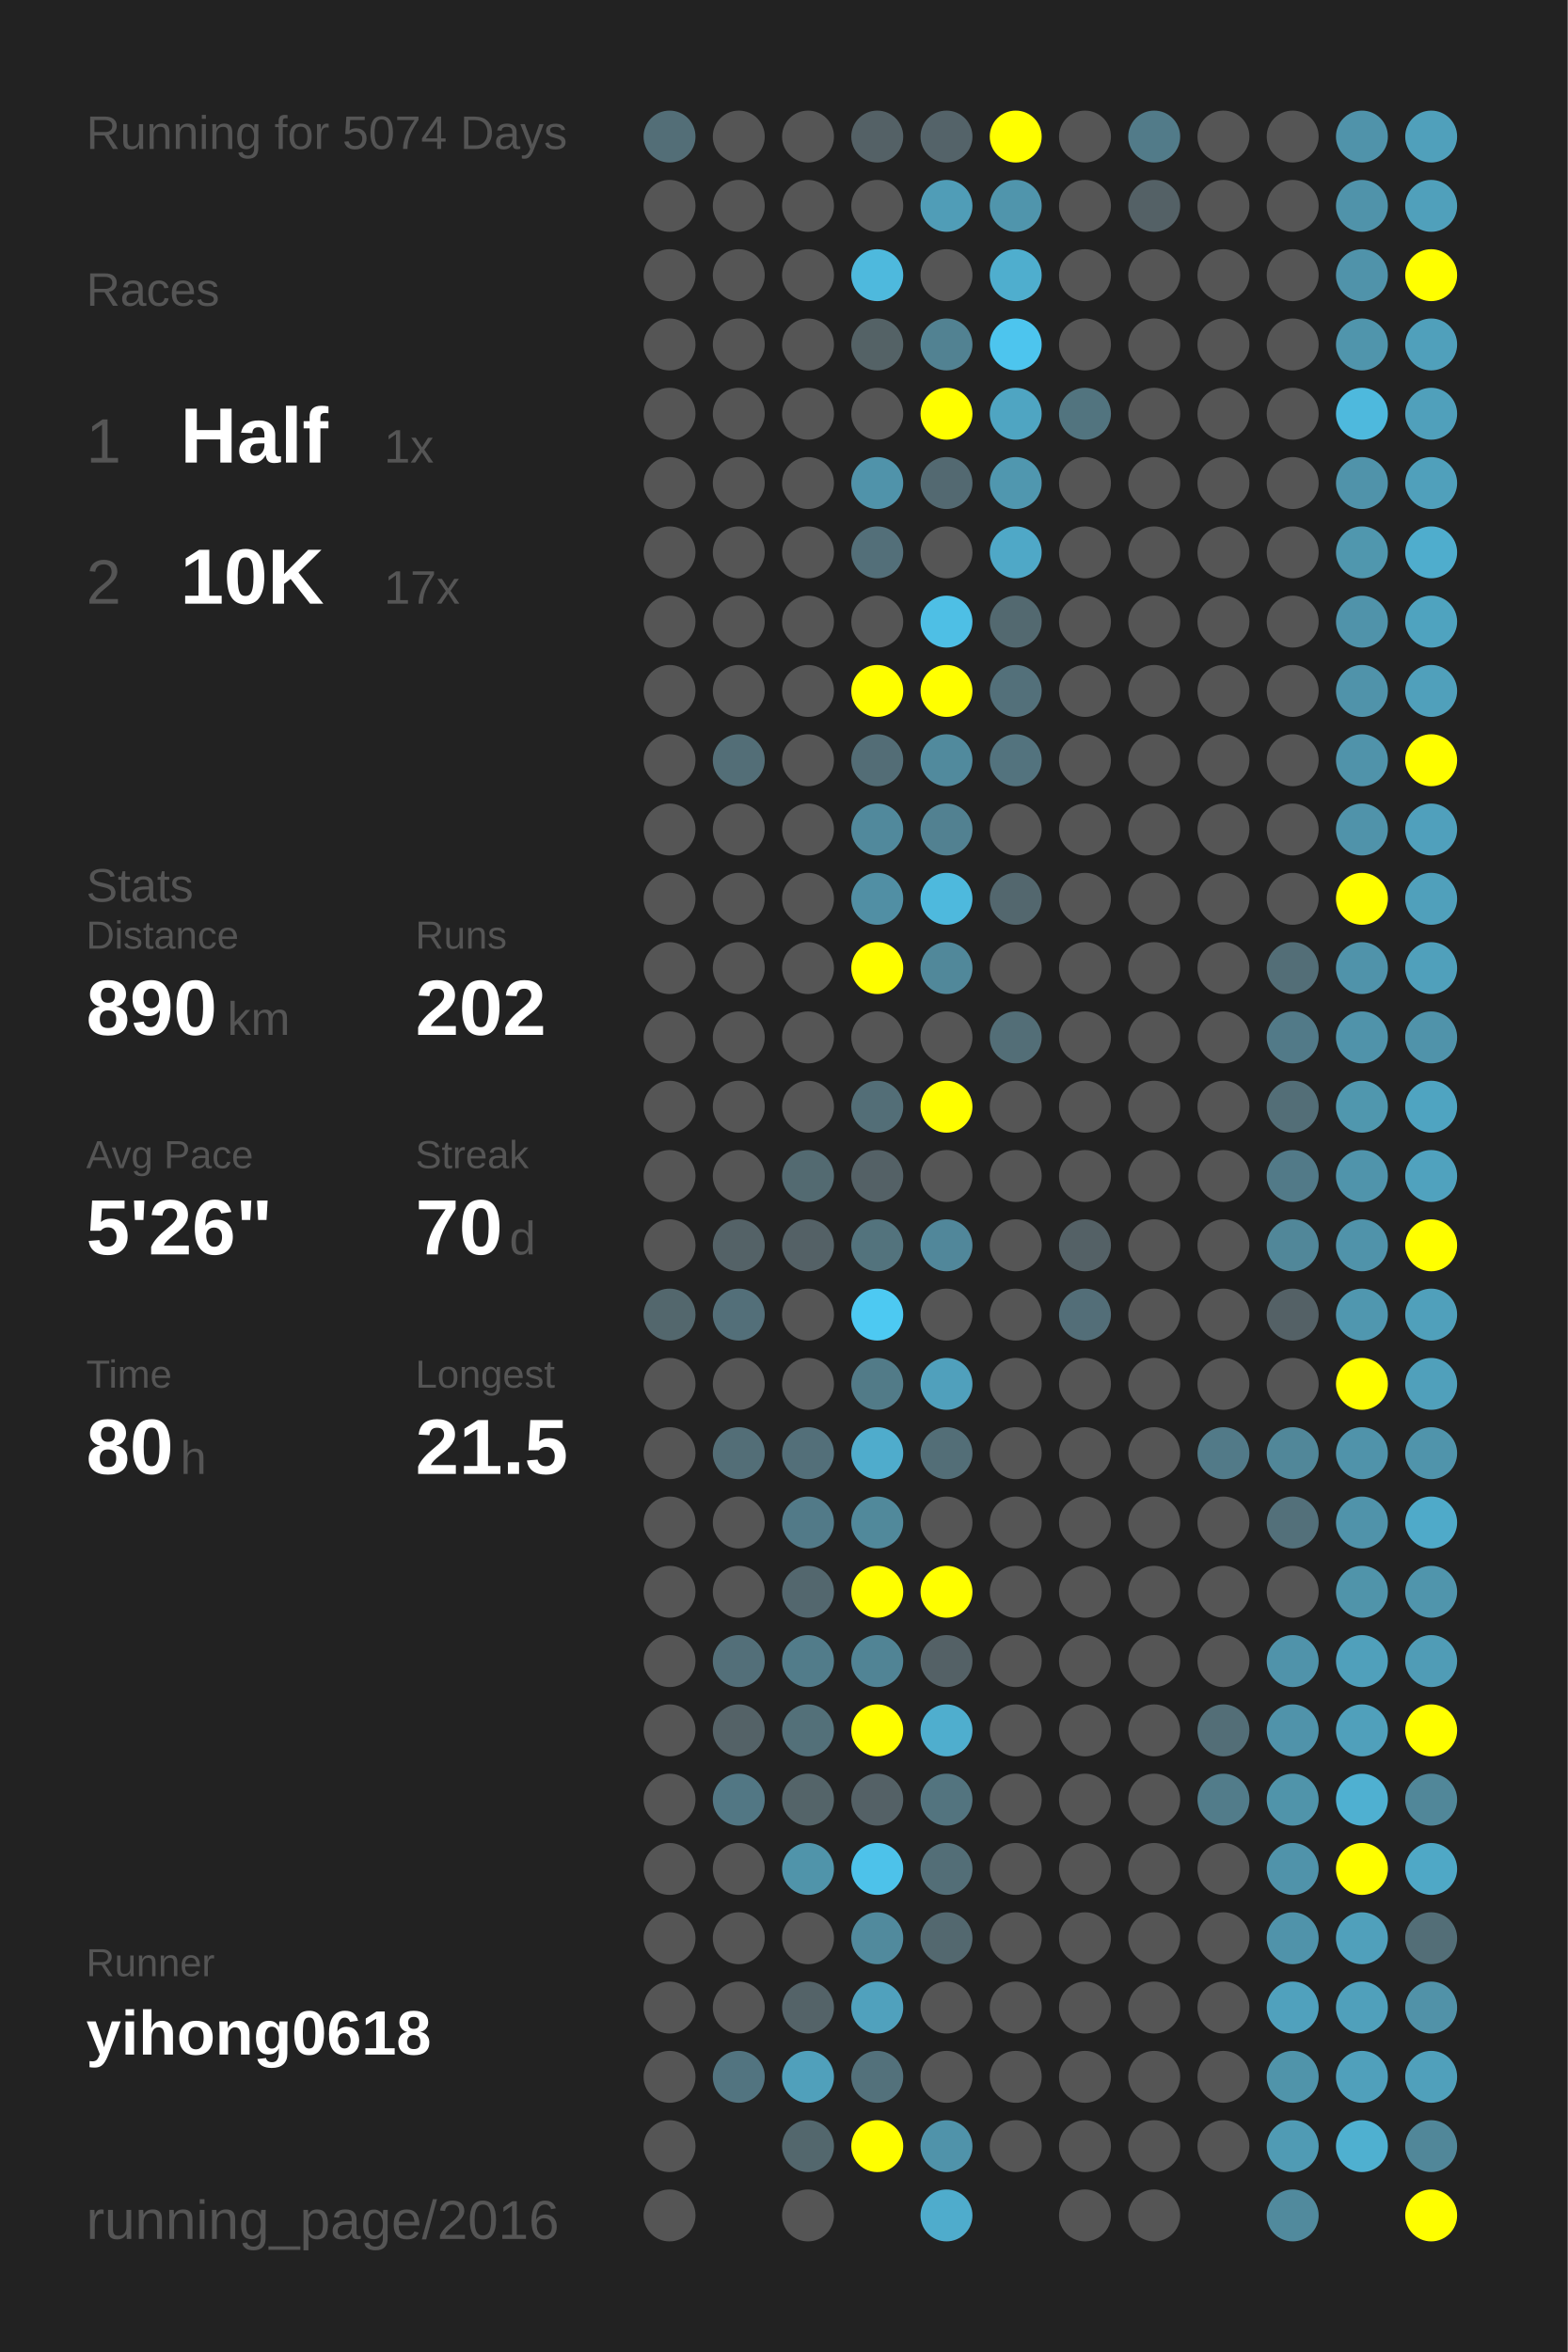
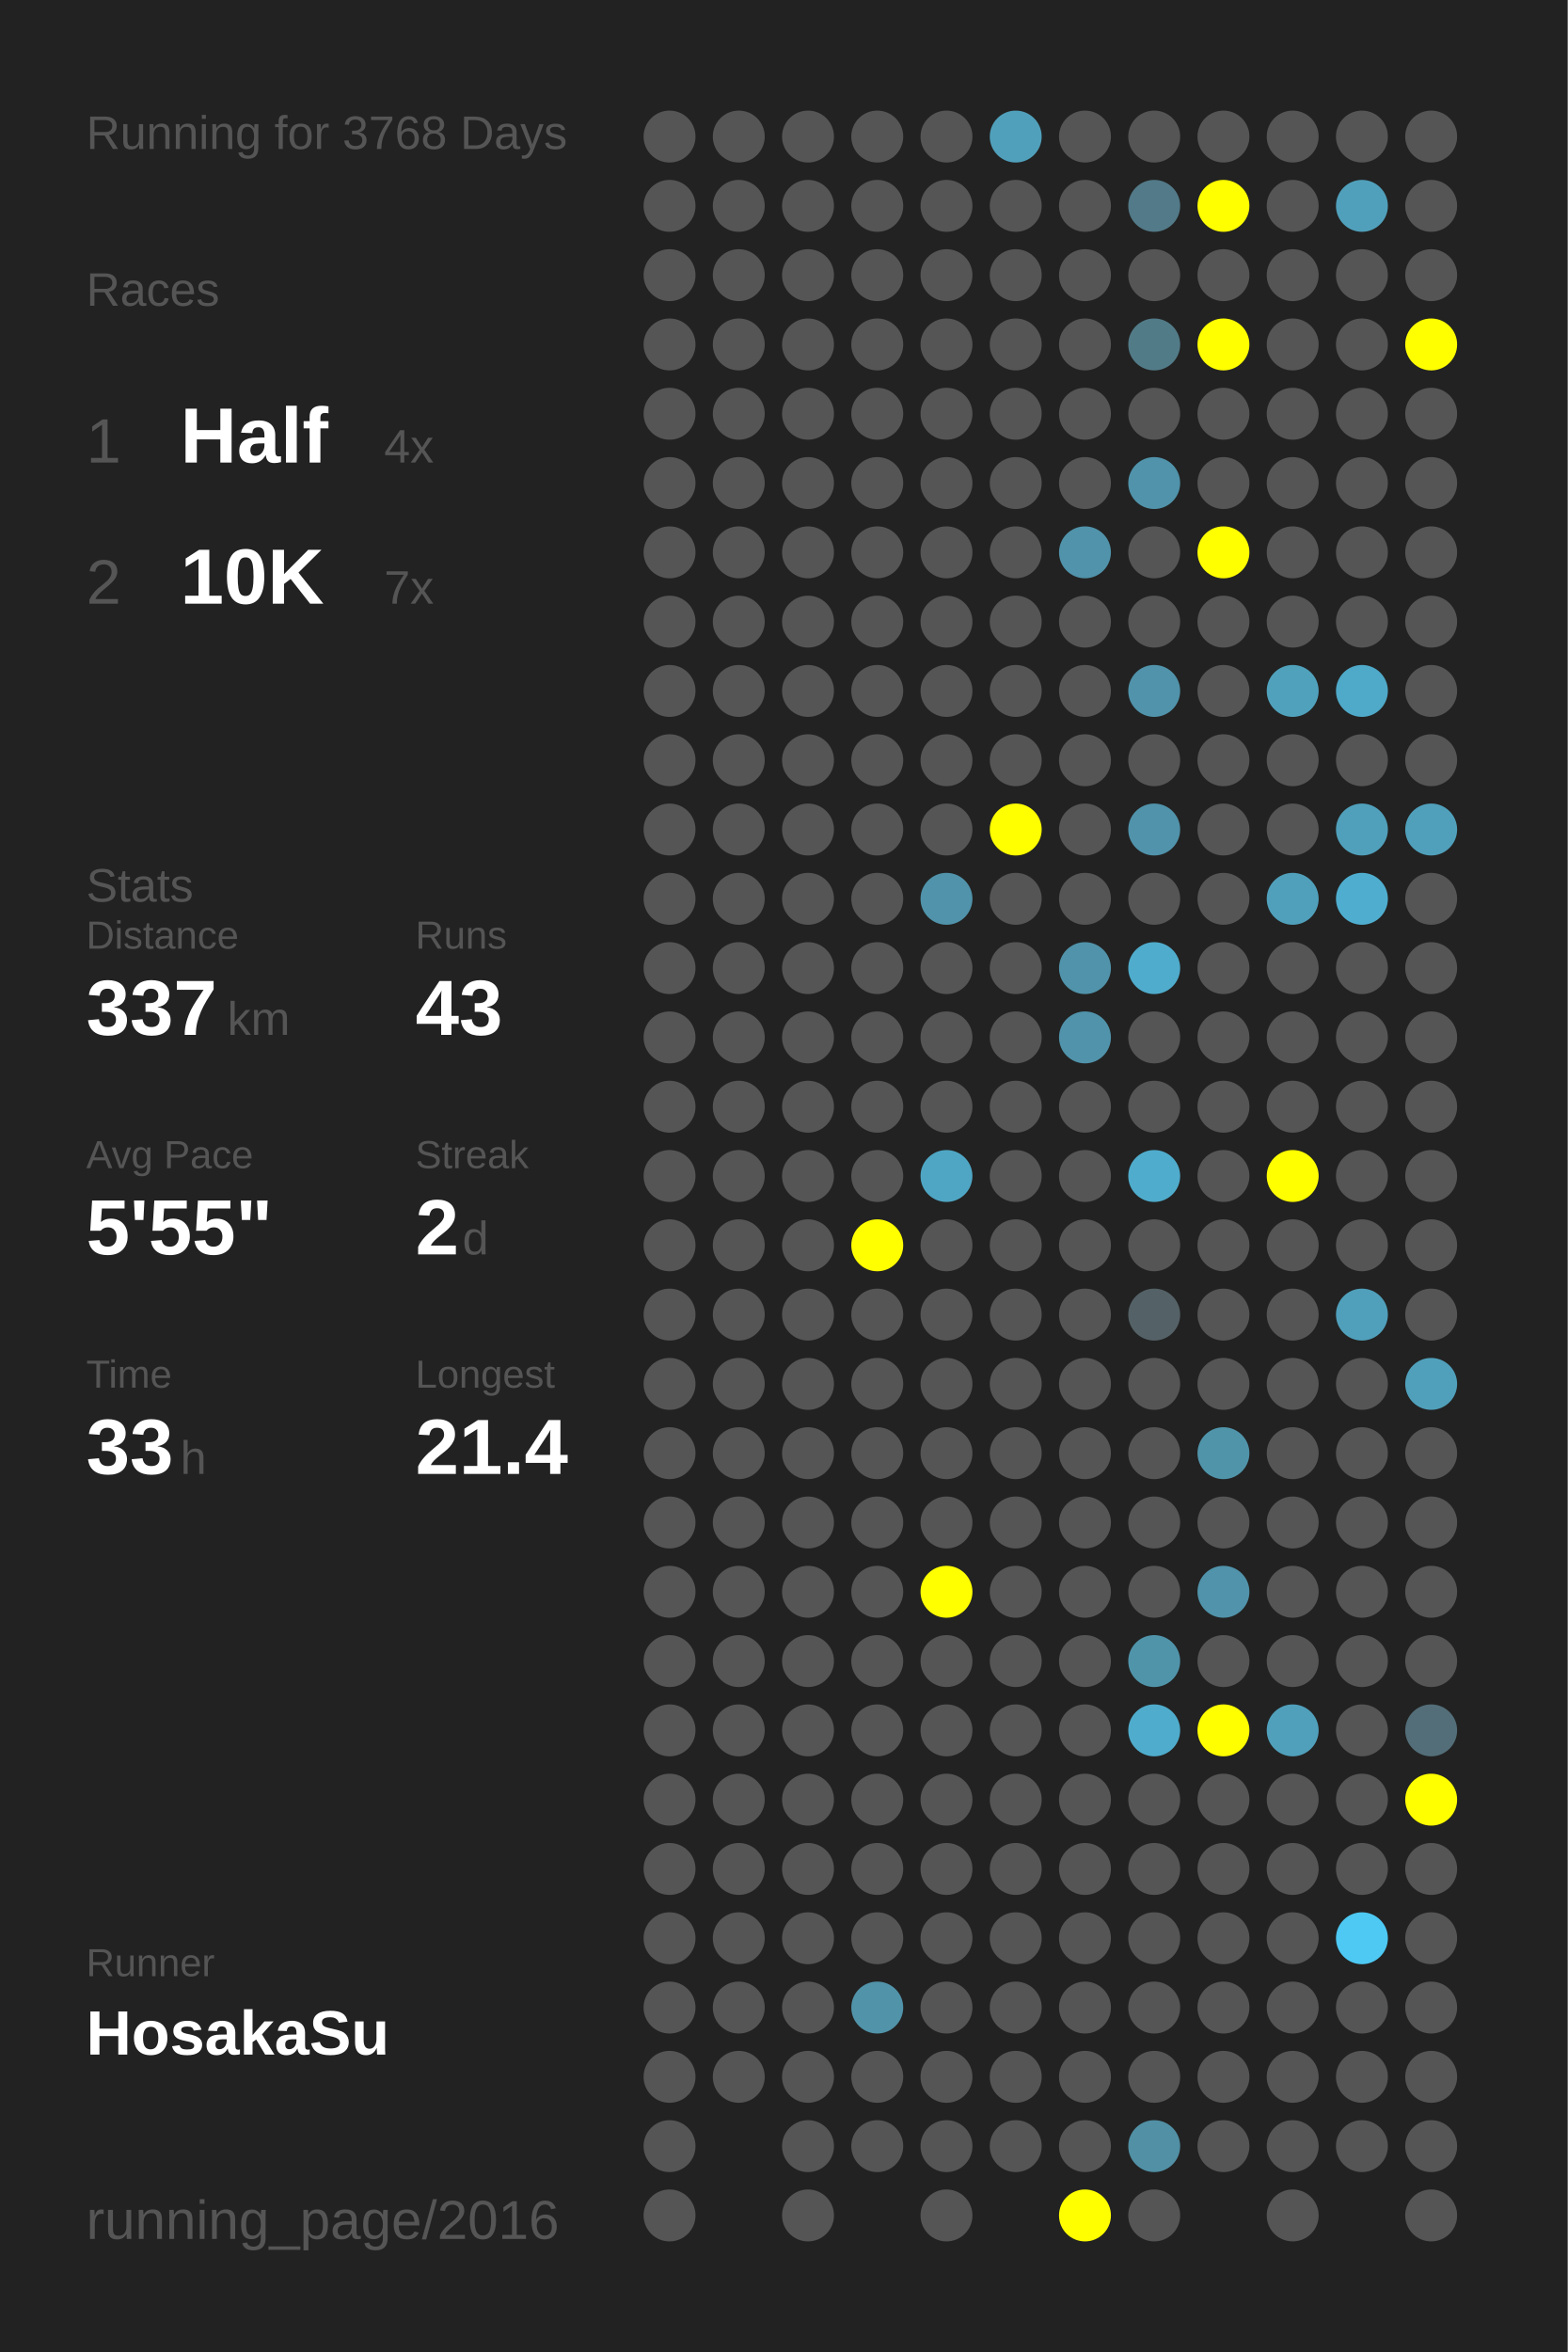
<svg xmlns="http://www.w3.org/2000/svg" baseProfile="full" height="300mm" version="1.1" viewBox="0,0,200,300" width="200mm">
  <defs />
  <rect fill="#222222" height="300" width="200" x="0" y="0" />
-   <text fill="#555555" style="font-size:6px; font-family:Arial;" x="11" y="19">Running for 5074 Days</text>
+   <text fill="#555555" style="font-size:6px; font-family:Arial;" x="11" y="19">Running for 3768 Days</text>
  <text fill="#555555" style="font-size:6px; font-family:Arial;" x="11" y="39">Races</text>
  <text fill="#555555" style="font-size:8px; font-family:Arial;" x="11" y="59">1</text>
  <text fill="#FFFFFF" style="font-size:10px; font-family:Arial; font-weight:bold;" x="23" y="59">Half</text>
-   <text fill="#555555" style="font-size:6px; font-family:Arial;" x="49" y="59">1x</text>
+   <text fill="#555555" style="font-size:6px; font-family:Arial;" x="49" y="59">4x</text>
  <text fill="#555555" style="font-size:8px; font-family:Arial;" x="11" y="77">2</text>
  <text fill="#FFFFFF" style="font-size:10px; font-family:Arial; font-weight:bold;" x="23" y="77">10K</text>
-   <text fill="#555555" style="font-size:6px; font-family:Arial;" x="49" y="77">17x</text>
+   <text fill="#555555" style="font-size:6px; font-family:Arial;" x="49" y="77">7x</text>
  <text fill="#555555" style="font-size:6px; font-family:Arial;" x="11" y="115">Stats</text>
  <text fill="#555555" style="font-size:5px; font-family:Arial;" x="11" y="121">Distance</text>
-   <text fill="#FFFFFF" style="font-size:10px; font-family:Arial; font-weight:bold;" x="11" y="132">890</text>
+   <text fill="#FFFFFF" style="font-size:10px; font-family:Arial; font-weight:bold;" x="11" y="132">337</text>
  <text fill="#555555" style="font-size:6px; font-family:Arial;" x="29" y="132">km</text>
  <text fill="#555555" style="font-size:5px; font-family:Arial;" x="53" y="121">Runs</text>
-   <text fill="#FFFFFF" style="font-size:10px; font-family:Arial; font-weight:bold;" x="53" y="132">202</text>
+   <text fill="#FFFFFF" style="font-size:10px; font-family:Arial; font-weight:bold;" x="53" y="132">43</text>
  <text fill="#555555" style="font-size:5px; font-family:Arial;" x="11" y="149">Avg Pace</text>
-   <text fill="#FFFFFF" style="font-size:10px; font-family:Arial; font-weight:bold;" x="11" y="160">5'26"</text>
+   <text fill="#FFFFFF" style="font-size:10px; font-family:Arial; font-weight:bold;" x="11" y="160">5'55"</text>
  <text fill="#555555" style="font-size:5px; font-family:Arial;" x="53" y="149">Streak</text>
-   <text fill="#FFFFFF" style="font-size:10px; font-family:Arial; font-weight:bold;" x="53" y="160">70</text>
-   <text fill="#555555" style="font-size:6px; font-family:Arial;" x="65" y="160">d</text>
+   <text fill="#FFFFFF" style="font-size:10px; font-family:Arial; font-weight:bold;" x="53" y="160">2</text>
+   <text fill="#555555" style="font-size:6px; font-family:Arial;" x="59" y="160">d</text>
  <text fill="#555555" style="font-size:5px; font-family:Arial;" x="11" y="177">Time</text>
-   <text fill="#FFFFFF" style="font-size:10px; font-family:Arial; font-weight:bold;" x="11" y="188">80</text>
+   <text fill="#FFFFFF" style="font-size:10px; font-family:Arial; font-weight:bold;" x="11" y="188">33</text>
  <text fill="#555555" style="font-size:6px; font-family:Arial;" x="23" y="188">h</text>
  <text fill="#555555" style="font-size:5px; font-family:Arial;" x="53" y="177">Longest</text>
-   <text fill="#FFFFFF" style="font-size:10px; font-family:Arial; font-weight:bold;" x="53" y="188">21.5</text>
+   <text fill="#FFFFFF" style="font-size:10px; font-family:Arial; font-weight:bold;" x="53" y="188">21.4</text>
  <text fill="#555555" style="font-size:5px; font-family:Arial;" x="11" y="252.065">Runner</text>
-   <text fill="#FFFFFF" style="font-size:8px; font-family:Arial; font-weight:bold;" x="11" y="262.065">yihong0618</text>
+   <text fill="#FFFFFF" style="font-size:8px; font-family:Arial; font-weight:bold;" x="11" y="262.065">HosakaSu</text>
  <text fill="#555555" style="font-size:7px; font-family:Arial;" x="11" y="285.581">running_page/2016</text>
-   <circle cx="85.417" cy="17.419" fill="#536e77" r="3.312" />
+   <circle cx="85.417" cy="17.419" fill="#555555" r="3.312" />
  <circle cx="85.417" cy="26.258" fill="#555555" r="3.312" />
  <circle cx="85.417" cy="35.097" fill="#555555" r="3.312" />
  <circle cx="85.417" cy="43.935" fill="#555555" r="3.312" />
  <circle cx="85.417" cy="52.774" fill="#555555" r="3.312" />
  <circle cx="85.417" cy="61.613" fill="#555555" r="3.312" />
  <circle cx="85.417" cy="70.452" fill="#555555" r="3.312" />
  <circle cx="85.417" cy="79.29" fill="#555555" r="3.312" />
  <circle cx="85.417" cy="88.129" fill="#555555" r="3.312" />
  <circle cx="85.417" cy="96.968" fill="#555555" r="3.312" />
  <circle cx="85.417" cy="105.806" fill="#555555" r="3.312" />
  <circle cx="85.417" cy="114.645" fill="#555555" r="3.312" />
  <circle cx="85.417" cy="123.484" fill="#555555" r="3.312" />
  <circle cx="85.417" cy="132.323" fill="#555555" r="3.312" />
  <circle cx="85.417" cy="141.161" fill="#555555" r="3.312" />
  <circle cx="85.417" cy="150" fill="#555555" r="3.312" />
  <circle cx="85.417" cy="158.839" fill="#555555" r="3.312" />
-   <circle cx="85.417" cy="167.677" fill="#53676d" r="3.312" />
+   <circle cx="85.417" cy="167.677" fill="#555555" r="3.312" />
  <circle cx="85.417" cy="176.516" fill="#555555" r="3.312" />
  <circle cx="85.417" cy="185.355" fill="#555555" r="3.312" />
  <circle cx="85.417" cy="194.194" fill="#555555" r="3.312" />
  <circle cx="85.417" cy="203.032" fill="#555555" r="3.312" />
  <circle cx="85.417" cy="211.871" fill="#555555" r="3.312" />
  <circle cx="85.417" cy="220.71" fill="#555555" r="3.312" />
  <circle cx="85.417" cy="229.548" fill="#555555" r="3.312" />
  <circle cx="85.417" cy="238.387" fill="#555555" r="3.312" />
  <circle cx="85.417" cy="247.226" fill="#555555" r="3.312" />
  <circle cx="85.417" cy="256.065" fill="#555555" r="3.312" />
  <circle cx="85.417" cy="264.903" fill="#555555" r="3.312" />
  <circle cx="85.417" cy="273.742" fill="#555555" r="3.312" />
  <circle cx="85.417" cy="282.581" fill="#555555" r="3.312" />
  <circle cx="94.25" cy="17.419" fill="#555555" r="3.312" />
  <circle cx="94.25" cy="26.258" fill="#555555" r="3.312" />
  <circle cx="94.25" cy="35.097" fill="#555555" r="3.312" />
  <circle cx="94.25" cy="43.935" fill="#555555" r="3.312" />
  <circle cx="94.25" cy="52.774" fill="#555555" r="3.312" />
  <circle cx="94.25" cy="61.613" fill="#555555" r="3.312" />
  <circle cx="94.25" cy="70.452" fill="#555555" r="3.312" />
  <circle cx="94.25" cy="79.29" fill="#555555" r="3.312" />
  <circle cx="94.25" cy="88.129" fill="#555555" r="3.312" />
-   <circle cx="94.25" cy="96.968" fill="#536e77" r="3.312" />
+   <circle cx="94.25" cy="96.968" fill="#555555" r="3.312" />
  <circle cx="94.25" cy="105.806" fill="#555555" r="3.312" />
  <circle cx="94.25" cy="114.645" fill="#555555" r="3.312" />
  <circle cx="94.25" cy="123.484" fill="#555555" r="3.312" />
  <circle cx="94.25" cy="132.323" fill="#555555" r="3.312" />
  <circle cx="94.25" cy="141.161" fill="#555555" r="3.312" />
  <circle cx="94.25" cy="150" fill="#555555" r="3.312" />
-   <circle cx="94.25" cy="158.839" fill="#546267" r="3.312" />
-   <circle cx="94.25" cy="167.677" fill="#536f79" r="3.312" />
+   <circle cx="94.25" cy="158.839" fill="#555555" r="3.312" />
+   <circle cx="94.25" cy="167.677" fill="#555555" r="3.312" />
  <circle cx="94.25" cy="176.516" fill="#555555" r="3.312" />
-   <circle cx="94.25" cy="185.355" fill="#536e77" r="3.312" />
+   <circle cx="94.25" cy="185.355" fill="#555555" r="3.312" />
  <circle cx="94.25" cy="194.194" fill="#555555" r="3.312" />
  <circle cx="94.25" cy="203.032" fill="#555555" r="3.312" />
-   <circle cx="94.25" cy="211.871" fill="#536f79" r="3.312" />
-   <circle cx="94.25" cy="220.71" fill="#546267" r="3.312" />
-   <circle cx="94.25" cy="229.548" fill="#527784" r="3.312" />
+   <circle cx="94.25" cy="211.871" fill="#555555" r="3.312" />
+   <circle cx="94.25" cy="220.71" fill="#555555" r="3.312" />
+   <circle cx="94.25" cy="229.548" fill="#555555" r="3.312" />
  <circle cx="94.25" cy="238.387" fill="#555555" r="3.312" />
  <circle cx="94.25" cy="247.226" fill="#555555" r="3.312" />
  <circle cx="94.25" cy="256.065" fill="#555555" r="3.312" />
-   <circle cx="94.25" cy="264.903" fill="#527480" r="3.312" />
+   <circle cx="94.25" cy="264.903" fill="#555555" r="3.312" />
  <circle cx="103.083" cy="17.419" fill="#555555" r="3.312" />
  <circle cx="103.083" cy="26.258" fill="#555555" r="3.312" />
  <circle cx="103.083" cy="35.097" fill="#555555" r="3.312" />
  <circle cx="103.083" cy="43.935" fill="#555555" r="3.312" />
  <circle cx="103.083" cy="52.774" fill="#555555" r="3.312" />
  <circle cx="103.083" cy="61.613" fill="#555555" r="3.312" />
  <circle cx="103.083" cy="70.452" fill="#555555" r="3.312" />
  <circle cx="103.083" cy="79.29" fill="#555555" r="3.312" />
  <circle cx="103.083" cy="88.129" fill="#555555" r="3.312" />
  <circle cx="103.083" cy="96.968" fill="#555555" r="3.312" />
  <circle cx="103.083" cy="105.806" fill="#555555" r="3.312" />
  <circle cx="103.083" cy="114.645" fill="#555555" r="3.312" />
  <circle cx="103.083" cy="123.484" fill="#555555" r="3.312" />
  <circle cx="103.083" cy="132.323" fill="#555555" r="3.312" />
  <circle cx="103.083" cy="141.161" fill="#555555" r="3.312" />
-   <circle cx="103.083" cy="150" fill="#536a71" r="3.312" />
-   <circle cx="103.083" cy="158.839" fill="#546166" r="3.312" />
+   <circle cx="103.083" cy="150" fill="#555555" r="3.312" />
+   <circle cx="103.083" cy="158.839" fill="#555555" r="3.312" />
  <circle cx="103.083" cy="167.677" fill="#555555" r="3.312" />
  <circle cx="103.083" cy="176.516" fill="#555555" r="3.312" />
-   <circle cx="103.083" cy="185.355" fill="#536f79" r="3.312" />
-   <circle cx="103.083" cy="194.194" fill="#527a88" r="3.312" />
-   <circle cx="103.083" cy="203.032" fill="#53676e" r="3.312" />
-   <circle cx="103.083" cy="211.871" fill="#527c8a" r="3.312" />
-   <circle cx="103.083" cy="220.71" fill="#537079" r="3.312" />
-   <circle cx="103.083" cy="229.548" fill="#546469" r="3.312" />
-   <circle cx="103.083" cy="238.387" fill="#5094aa" r="3.312" />
+   <circle cx="103.083" cy="185.355" fill="#555555" r="3.312" />
+   <circle cx="103.083" cy="194.194" fill="#555555" r="3.312" />
+   <circle cx="103.083" cy="203.032" fill="#555555" r="3.312" />
+   <circle cx="103.083" cy="211.871" fill="#555555" r="3.312" />
+   <circle cx="103.083" cy="220.71" fill="#555555" r="3.312" />
+   <circle cx="103.083" cy="229.548" fill="#555555" r="3.312" />
+   <circle cx="103.083" cy="238.387" fill="#555555" r="3.312" />
  <circle cx="103.083" cy="247.226" fill="#555555" r="3.312" />
-   <circle cx="103.083" cy="256.065" fill="#546368" r="3.312" />
-   <circle cx="103.083" cy="264.903" fill="#50a0bb" r="3.312" />
-   <circle cx="103.083" cy="273.742" fill="#53676d" r="3.312" />
+   <circle cx="103.083" cy="256.065" fill="#555555" r="3.312" />
+   <circle cx="103.083" cy="264.903" fill="#555555" r="3.312" />
+   <circle cx="103.083" cy="273.742" fill="#555555" r="3.312" />
  <circle cx="103.083" cy="282.581" fill="#555555" r="3.312" />
-   <circle cx="111.917" cy="17.419" fill="#546166" r="3.312" />
+   <circle cx="111.917" cy="17.419" fill="#555555" r="3.312" />
  <circle cx="111.917" cy="26.258" fill="#555555" r="3.312" />
-   <circle cx="111.917" cy="35.097" fill="#4eb9dd" r="3.312" />
-   <circle cx="111.917" cy="43.935" fill="#546266" r="3.312" />
+   <circle cx="111.917" cy="35.097" fill="#555555" r="3.312" />
+   <circle cx="111.917" cy="43.935" fill="#555555" r="3.312" />
  <circle cx="111.917" cy="52.774" fill="#555555" r="3.312" />
-   <circle cx="111.917" cy="61.613" fill="#5093aa" r="3.312" />
-   <circle cx="111.917" cy="70.452" fill="#536f79" r="3.312" />
+   <circle cx="111.917" cy="61.613" fill="#555555" r="3.312" />
+   <circle cx="111.917" cy="70.452" fill="#555555" r="3.312" />
  <circle cx="111.917" cy="79.29" fill="#555555" r="3.312" />
-   <circle cx="111.917" cy="88.129" fill="#FFFF00" r="3.312" />
-   <circle cx="111.917" cy="96.968" fill="#536d76" r="3.312" />
-   <circle cx="111.917" cy="105.806" fill="#51899c" r="3.312" />
-   <circle cx="111.917" cy="114.645" fill="#518fa4" r="3.312" />
-   <circle cx="111.917" cy="123.484" fill="#FFFF00" r="3.312" />
+   <circle cx="111.917" cy="88.129" fill="#555555" r="3.312" />
+   <circle cx="111.917" cy="96.968" fill="#555555" r="3.312" />
+   <circle cx="111.917" cy="105.806" fill="#555555" r="3.312" />
+   <circle cx="111.917" cy="114.645" fill="#555555" r="3.312" />
+   <circle cx="111.917" cy="123.484" fill="#555555" r="3.312" />
  <circle cx="111.917" cy="132.323" fill="#555555" r="3.312" />
-   <circle cx="111.917" cy="141.161" fill="#536e77" r="3.312" />
-   <circle cx="111.917" cy="150" fill="#546166" r="3.312" />
-   <circle cx="111.917" cy="158.839" fill="#53737d" r="3.312" />
-   <circle cx="111.917" cy="167.677" fill="#4dc9f2" r="3.312" />
-   <circle cx="111.917" cy="176.516" fill="#527b88" r="3.312" />
-   <circle cx="111.917" cy="185.355" fill="#4faccc" r="3.312" />
-   <circle cx="111.917" cy="194.194" fill="#51899b" r="3.312" />
-   <circle cx="111.917" cy="203.032" fill="#FFFF00" r="3.312" />
-   <circle cx="111.917" cy="211.871" fill="#518495" r="3.312" />
-   <circle cx="111.917" cy="220.71" fill="#FFFF00" r="3.312" />
-   <circle cx="111.917" cy="229.548" fill="#546166" r="3.312" />
-   <circle cx="111.917" cy="238.387" fill="#4dc2ea" r="3.312" />
-   <circle cx="111.917" cy="247.226" fill="#518a9d" r="3.312" />
-   <circle cx="111.917" cy="256.065" fill="#50a1bd" r="3.312" />
-   <circle cx="111.917" cy="264.903" fill="#53717b" r="3.312" />
-   <circle cx="111.917" cy="273.742" fill="#FFFF00" r="3.312" />
-   <circle cx="120.75" cy="17.419" fill="#546369" r="3.312" />
-   <circle cx="120.75" cy="26.258" fill="#509db7" r="3.312" />
+   <circle cx="111.917" cy="141.161" fill="#555555" r="3.312" />
+   <circle cx="111.917" cy="150" fill="#555555" r="3.312" />
+   <circle cx="111.917" cy="158.839" fill="#FFFF00" r="3.312" />
+   <circle cx="111.917" cy="167.677" fill="#555555" r="3.312" />
+   <circle cx="111.917" cy="176.516" fill="#555555" r="3.312" />
+   <circle cx="111.917" cy="185.355" fill="#555555" r="3.312" />
+   <circle cx="111.917" cy="194.194" fill="#555555" r="3.312" />
+   <circle cx="111.917" cy="203.032" fill="#555555" r="3.312" />
+   <circle cx="111.917" cy="211.871" fill="#555555" r="3.312" />
+   <circle cx="111.917" cy="220.71" fill="#555555" r="3.312" />
+   <circle cx="111.917" cy="229.548" fill="#555555" r="3.312" />
+   <circle cx="111.917" cy="238.387" fill="#555555" r="3.312" />
+   <circle cx="111.917" cy="247.226" fill="#555555" r="3.312" />
+   <circle cx="111.917" cy="256.065" fill="#5193a9" r="3.312" />
+   <circle cx="111.917" cy="264.903" fill="#555555" r="3.312" />
+   <circle cx="111.917" cy="273.742" fill="#555555" r="3.312" />
+   <circle cx="120.75" cy="17.419" fill="#555555" r="3.312" />
+   <circle cx="120.75" cy="26.258" fill="#555555" r="3.312" />
  <circle cx="120.75" cy="35.097" fill="#555555" r="3.312" />
-   <circle cx="120.75" cy="43.935" fill="#528292" r="3.312" />
-   <circle cx="120.75" cy="52.774" fill="#FFFF00" r="3.312" />
-   <circle cx="120.75" cy="61.613" fill="#536971" r="3.312" />
+   <circle cx="120.75" cy="43.935" fill="#555555" r="3.312" />
+   <circle cx="120.75" cy="52.774" fill="#555555" r="3.312" />
+   <circle cx="120.75" cy="61.613" fill="#555555" r="3.312" />
  <circle cx="120.75" cy="70.452" fill="#555555" r="3.312" />
-   <circle cx="120.75" cy="79.29" fill="#4ebfe5" r="3.312" />
-   <circle cx="120.75" cy="88.129" fill="#FFFF00" r="3.312" />
-   <circle cx="120.75" cy="96.968" fill="#518a9d" r="3.312" />
-   <circle cx="120.75" cy="105.806" fill="#528191" r="3.312" />
-   <circle cx="120.75" cy="114.645" fill="#4eb9dd" r="3.312" />
-   <circle cx="120.75" cy="123.484" fill="#51889a" r="3.312" />
+   <circle cx="120.75" cy="79.29" fill="#555555" r="3.312" />
+   <circle cx="120.75" cy="88.129" fill="#555555" r="3.312" />
+   <circle cx="120.75" cy="96.968" fill="#555555" r="3.312" />
+   <circle cx="120.75" cy="105.806" fill="#555555" r="3.312" />
+   <circle cx="120.75" cy="114.645" fill="#5093aa" r="3.312" />
+   <circle cx="120.75" cy="123.484" fill="#555555" r="3.312" />
  <circle cx="120.75" cy="132.323" fill="#555555" r="3.312" />
-   <circle cx="120.75" cy="141.161" fill="#FFFF00" r="3.312" />
-   <circle cx="120.75" cy="150" fill="#555555" r="3.312" />
-   <circle cx="120.75" cy="158.839" fill="#51879a" r="3.312" />
+   <circle cx="120.75" cy="141.161" fill="#555555" r="3.312" />
+   <circle cx="120.75" cy="150" fill="#4fa6c4" r="3.312" />
+   <circle cx="120.75" cy="158.839" fill="#555555" r="3.312" />
  <circle cx="120.75" cy="167.677" fill="#555555" r="3.312" />
-   <circle cx="120.75" cy="176.516" fill="#50a0bc" r="3.312" />
-   <circle cx="120.75" cy="185.355" fill="#536e77" r="3.312" />
+   <circle cx="120.75" cy="176.516" fill="#555555" r="3.312" />
+   <circle cx="120.75" cy="185.355" fill="#555555" r="3.312" />
  <circle cx="120.75" cy="194.194" fill="#555555" r="3.312" />
  <circle cx="120.75" cy="203.032" fill="#FFFF00" r="3.312" />
-   <circle cx="120.75" cy="211.871" fill="#546166" r="3.312" />
-   <circle cx="120.75" cy="220.71" fill="#4faece" r="3.312" />
-   <circle cx="120.75" cy="229.548" fill="#53747f" r="3.312" />
-   <circle cx="120.75" cy="238.387" fill="#536e77" r="3.312" />
-   <circle cx="120.75" cy="247.226" fill="#53686f" r="3.312" />
+   <circle cx="120.75" cy="211.871" fill="#555555" r="3.312" />
+   <circle cx="120.75" cy="220.71" fill="#555555" r="3.312" />
+   <circle cx="120.75" cy="229.548" fill="#555555" r="3.312" />
+   <circle cx="120.75" cy="238.387" fill="#555555" r="3.312" />
+   <circle cx="120.75" cy="247.226" fill="#555555" r="3.312" />
  <circle cx="120.75" cy="256.065" fill="#555555" r="3.312" />
  <circle cx="120.75" cy="264.903" fill="#555555" r="3.312" />
-   <circle cx="120.75" cy="273.742" fill="#5093aa" r="3.312" />
-   <circle cx="120.75" cy="282.581" fill="#4faccc" r="3.312" />
-   <circle cx="129.583" cy="17.419" fill="#FFFF00" r="3.312" />
-   <circle cx="129.583" cy="26.258" fill="#5095ac" r="3.312" />
-   <circle cx="129.583" cy="35.097" fill="#4faece" r="3.312" />
-   <circle cx="129.583" cy="43.935" fill="#4dc5ee" r="3.312" />
-   <circle cx="129.583" cy="52.774" fill="#4fa5c2" r="3.312" />
-   <circle cx="129.583" cy="61.613" fill="#5097af" r="3.312" />
-   <circle cx="129.583" cy="70.452" fill="#4fa8c7" r="3.312" />
-   <circle cx="129.583" cy="79.29" fill="#536970" r="3.312" />
-   <circle cx="129.583" cy="88.129" fill="#53707a" r="3.312" />
-   <circle cx="129.583" cy="96.968" fill="#53737e" r="3.312" />
-   <circle cx="129.583" cy="105.806" fill="#555555" r="3.312" />
-   <circle cx="129.583" cy="114.645" fill="#53676e" r="3.312" />
+   <circle cx="120.75" cy="273.742" fill="#555555" r="3.312" />
+   <circle cx="120.75" cy="282.581" fill="#555555" r="3.312" />
+   <circle cx="129.583" cy="17.419" fill="#50a0bb" r="3.312" />
+   <circle cx="129.583" cy="26.258" fill="#555555" r="3.312" />
+   <circle cx="129.583" cy="35.097" fill="#555555" r="3.312" />
+   <circle cx="129.583" cy="43.935" fill="#555555" r="3.312" />
+   <circle cx="129.583" cy="52.774" fill="#555555" r="3.312" />
+   <circle cx="129.583" cy="61.613" fill="#555555" r="3.312" />
+   <circle cx="129.583" cy="70.452" fill="#555555" r="3.312" />
+   <circle cx="129.583" cy="79.29" fill="#555555" r="3.312" />
+   <circle cx="129.583" cy="88.129" fill="#555555" r="3.312" />
+   <circle cx="129.583" cy="96.968" fill="#555555" r="3.312" />
+   <circle cx="129.583" cy="105.806" fill="#FFFF00" r="3.312" />
+   <circle cx="129.583" cy="114.645" fill="#555555" r="3.312" />
  <circle cx="129.583" cy="123.484" fill="#555555" r="3.312" />
-   <circle cx="129.583" cy="132.323" fill="#536e77" r="3.312" />
+   <circle cx="129.583" cy="132.323" fill="#555555" r="3.312" />
  <circle cx="129.583" cy="141.161" fill="#555555" r="3.312" />
  <circle cx="129.583" cy="150" fill="#555555" r="3.312" />
  <circle cx="129.583" cy="158.839" fill="#555555" r="3.312" />
  <circle cx="129.583" cy="167.677" fill="#555555" r="3.312" />
  <circle cx="129.583" cy="176.516" fill="#555555" r="3.312" />
  <circle cx="129.583" cy="185.355" fill="#555555" r="3.312" />
  <circle cx="129.583" cy="194.194" fill="#555555" r="3.312" />
  <circle cx="129.583" cy="203.032" fill="#555555" r="3.312" />
  <circle cx="129.583" cy="211.871" fill="#555555" r="3.312" />
  <circle cx="129.583" cy="220.71" fill="#555555" r="3.312" />
  <circle cx="129.583" cy="229.548" fill="#555555" r="3.312" />
  <circle cx="129.583" cy="238.387" fill="#555555" r="3.312" />
  <circle cx="129.583" cy="247.226" fill="#555555" r="3.312" />
  <circle cx="129.583" cy="256.065" fill="#555555" r="3.312" />
  <circle cx="129.583" cy="264.903" fill="#555555" r="3.312" />
  <circle cx="129.583" cy="273.742" fill="#555555" r="3.312" />
  <circle cx="138.417" cy="17.419" fill="#555555" r="3.312" />
  <circle cx="138.417" cy="26.258" fill="#555555" r="3.312" />
  <circle cx="138.417" cy="35.097" fill="#555555" r="3.312" />
  <circle cx="138.417" cy="43.935" fill="#555555" r="3.312" />
-   <circle cx="138.417" cy="52.774" fill="#52747f" r="3.312" />
+   <circle cx="138.417" cy="52.774" fill="#555555" r="3.312" />
  <circle cx="138.417" cy="61.613" fill="#555555" r="3.312" />
-   <circle cx="138.417" cy="70.452" fill="#555555" r="3.312" />
+   <circle cx="138.417" cy="70.452" fill="#5093aa" r="3.312" />
  <circle cx="138.417" cy="79.29" fill="#555555" r="3.312" />
  <circle cx="138.417" cy="88.129" fill="#555555" r="3.312" />
  <circle cx="138.417" cy="96.968" fill="#555555" r="3.312" />
  <circle cx="138.417" cy="105.806" fill="#555555" r="3.312" />
  <circle cx="138.417" cy="114.645" fill="#555555" r="3.312" />
-   <circle cx="138.417" cy="123.484" fill="#555555" r="3.312" />
-   <circle cx="138.417" cy="132.323" fill="#555555" r="3.312" />
+   <circle cx="138.417" cy="123.484" fill="#5093aa" r="3.312" />
+   <circle cx="138.417" cy="132.323" fill="#5093aa" r="3.312" />
  <circle cx="138.417" cy="141.161" fill="#555555" r="3.312" />
  <circle cx="138.417" cy="150" fill="#555555" r="3.312" />
-   <circle cx="138.417" cy="158.839" fill="#546166" r="3.312" />
-   <circle cx="138.417" cy="167.677" fill="#536e78" r="3.312" />
+   <circle cx="138.417" cy="158.839" fill="#555555" r="3.312" />
+   <circle cx="138.417" cy="167.677" fill="#555555" r="3.312" />
  <circle cx="138.417" cy="176.516" fill="#555555" r="3.312" />
  <circle cx="138.417" cy="185.355" fill="#555555" r="3.312" />
  <circle cx="138.417" cy="194.194" fill="#555555" r="3.312" />
  <circle cx="138.417" cy="203.032" fill="#555555" r="3.312" />
  <circle cx="138.417" cy="211.871" fill="#555555" r="3.312" />
  <circle cx="138.417" cy="220.71" fill="#555555" r="3.312" />
  <circle cx="138.417" cy="229.548" fill="#555555" r="3.312" />
  <circle cx="138.417" cy="238.387" fill="#555555" r="3.312" />
  <circle cx="138.417" cy="247.226" fill="#555555" r="3.312" />
  <circle cx="138.417" cy="256.065" fill="#555555" r="3.312" />
  <circle cx="138.417" cy="264.903" fill="#555555" r="3.312" />
  <circle cx="138.417" cy="273.742" fill="#555555" r="3.312" />
-   <circle cx="138.417" cy="282.581" fill="#555555" r="3.312" />
-   <circle cx="147.25" cy="17.419" fill="#527b89" r="3.312" />
-   <circle cx="147.25" cy="26.258" fill="#546166" r="3.312" />
+   <circle cx="138.417" cy="282.581" fill="#FFFF00" r="3.312" />
+   <circle cx="147.25" cy="17.419" fill="#555555" r="3.312" />
+   <circle cx="147.25" cy="26.258" fill="#527a88" r="3.312" />
  <circle cx="147.25" cy="35.097" fill="#555555" r="3.312" />
-   <circle cx="147.25" cy="43.935" fill="#555555" r="3.312" />
+   <circle cx="147.25" cy="43.935" fill="#527b88" r="3.312" />
  <circle cx="147.25" cy="52.774" fill="#555555" r="3.312" />
-   <circle cx="147.25" cy="61.613" fill="#555555" r="3.312" />
+   <circle cx="147.25" cy="61.613" fill="#5093aa" r="3.312" />
  <circle cx="147.25" cy="70.452" fill="#555555" r="3.312" />
  <circle cx="147.25" cy="79.29" fill="#555555" r="3.312" />
-   <circle cx="147.25" cy="88.129" fill="#555555" r="3.312" />
+   <circle cx="147.25" cy="88.129" fill="#5093aa" r="3.312" />
  <circle cx="147.25" cy="96.968" fill="#555555" r="3.312" />
-   <circle cx="147.25" cy="105.806" fill="#555555" r="3.312" />
+   <circle cx="147.25" cy="105.806" fill="#5093aa" r="3.312" />
  <circle cx="147.25" cy="114.645" fill="#555555" r="3.312" />
-   <circle cx="147.25" cy="123.484" fill="#555555" r="3.312" />
+   <circle cx="147.25" cy="123.484" fill="#4faccc" r="3.312" />
  <circle cx="147.25" cy="132.323" fill="#555555" r="3.312" />
  <circle cx="147.25" cy="141.161" fill="#555555" r="3.312" />
-   <circle cx="147.25" cy="150" fill="#555555" r="3.312" />
+   <circle cx="147.25" cy="150" fill="#4faccc" r="3.312" />
  <circle cx="147.25" cy="158.839" fill="#555555" r="3.312" />
-   <circle cx="147.25" cy="167.677" fill="#555555" r="3.312" />
+   <circle cx="147.25" cy="167.677" fill="#546267" r="3.312" />
  <circle cx="147.25" cy="176.516" fill="#555555" r="3.312" />
  <circle cx="147.25" cy="185.355" fill="#555555" r="3.312" />
  <circle cx="147.25" cy="194.194" fill="#555555" r="3.312" />
  <circle cx="147.25" cy="203.032" fill="#555555" r="3.312" />
-   <circle cx="147.25" cy="211.871" fill="#555555" r="3.312" />
-   <circle cx="147.25" cy="220.71" fill="#555555" r="3.312" />
+   <circle cx="147.25" cy="211.871" fill="#5094aa" r="3.312" />
+   <circle cx="147.25" cy="220.71" fill="#4faccc" r="3.312" />
  <circle cx="147.25" cy="229.548" fill="#555555" r="3.312" />
  <circle cx="147.25" cy="238.387" fill="#555555" r="3.312" />
  <circle cx="147.25" cy="247.226" fill="#555555" r="3.312" />
  <circle cx="147.25" cy="256.065" fill="#555555" r="3.312" />
  <circle cx="147.25" cy="264.903" fill="#555555" r="3.312" />
-   <circle cx="147.25" cy="273.742" fill="#555555" r="3.312" />
+   <circle cx="147.25" cy="273.742" fill="#5190a5" r="3.312" />
  <circle cx="147.25" cy="282.581" fill="#555555" r="3.312" />
  <circle cx="156.083" cy="17.419" fill="#555555" r="3.312" />
-   <circle cx="156.083" cy="26.258" fill="#555555" r="3.312" />
+   <circle cx="156.083" cy="26.258" fill="#FFFF00" r="3.312" />
  <circle cx="156.083" cy="35.097" fill="#555555" r="3.312" />
-   <circle cx="156.083" cy="43.935" fill="#555555" r="3.312" />
+   <circle cx="156.083" cy="43.935" fill="#FFFF00" r="3.312" />
  <circle cx="156.083" cy="52.774" fill="#555555" r="3.312" />
  <circle cx="156.083" cy="61.613" fill="#555555" r="3.312" />
-   <circle cx="156.083" cy="70.452" fill="#555555" r="3.312" />
+   <circle cx="156.083" cy="70.452" fill="#FFFF00" r="3.312" />
  <circle cx="156.083" cy="79.29" fill="#555555" r="3.312" />
  <circle cx="156.083" cy="88.129" fill="#555555" r="3.312" />
  <circle cx="156.083" cy="96.968" fill="#555555" r="3.312" />
  <circle cx="156.083" cy="105.806" fill="#555555" r="3.312" />
  <circle cx="156.083" cy="114.645" fill="#555555" r="3.312" />
  <circle cx="156.083" cy="123.484" fill="#555555" r="3.312" />
  <circle cx="156.083" cy="132.323" fill="#555555" r="3.312" />
  <circle cx="156.083" cy="141.161" fill="#555555" r="3.312" />
  <circle cx="156.083" cy="150" fill="#555555" r="3.312" />
  <circle cx="156.083" cy="158.839" fill="#555555" r="3.312" />
  <circle cx="156.083" cy="167.677" fill="#555555" r="3.312" />
  <circle cx="156.083" cy="176.516" fill="#555555" r="3.312" />
-   <circle cx="156.083" cy="185.355" fill="#527a88" r="3.312" />
+   <circle cx="156.083" cy="185.355" fill="#5094aa" r="3.312" />
  <circle cx="156.083" cy="194.194" fill="#555555" r="3.312" />
-   <circle cx="156.083" cy="203.032" fill="#555555" r="3.312" />
+   <circle cx="156.083" cy="203.032" fill="#5093aa" r="3.312" />
  <circle cx="156.083" cy="211.871" fill="#555555" r="3.312" />
-   <circle cx="156.083" cy="220.71" fill="#536e77" r="3.312" />
-   <circle cx="156.083" cy="229.548" fill="#527c8a" r="3.312" />
+   <circle cx="156.083" cy="220.71" fill="#FFFF00" r="3.312" />
+   <circle cx="156.083" cy="229.548" fill="#555555" r="3.312" />
  <circle cx="156.083" cy="238.387" fill="#555555" r="3.312" />
  <circle cx="156.083" cy="247.226" fill="#555555" r="3.312" />
  <circle cx="156.083" cy="256.065" fill="#555555" r="3.312" />
  <circle cx="156.083" cy="264.903" fill="#555555" r="3.312" />
  <circle cx="156.083" cy="273.742" fill="#555555" r="3.312" />
  <circle cx="164.917" cy="17.419" fill="#555555" r="3.312" />
  <circle cx="164.917" cy="26.258" fill="#555555" r="3.312" />
  <circle cx="164.917" cy="35.097" fill="#555555" r="3.312" />
  <circle cx="164.917" cy="43.935" fill="#555555" r="3.312" />
  <circle cx="164.917" cy="52.774" fill="#555555" r="3.312" />
  <circle cx="164.917" cy="61.613" fill="#555555" r="3.312" />
  <circle cx="164.917" cy="70.452" fill="#555555" r="3.312" />
  <circle cx="164.917" cy="79.29" fill="#555555" r="3.312" />
-   <circle cx="164.917" cy="88.129" fill="#555555" r="3.312" />
+   <circle cx="164.917" cy="88.129" fill="#50a1bc" r="3.312" />
  <circle cx="164.917" cy="96.968" fill="#555555" r="3.312" />
  <circle cx="164.917" cy="105.806" fill="#555555" r="3.312" />
-   <circle cx="164.917" cy="114.645" fill="#555555" r="3.312" />
-   <circle cx="164.917" cy="123.484" fill="#536e77" r="3.312" />
-   <circle cx="164.917" cy="132.323" fill="#527a88" r="3.312" />
-   <circle cx="164.917" cy="141.161" fill="#536e77" r="3.312" />
-   <circle cx="164.917" cy="150" fill="#527a88" r="3.312" />
-   <circle cx="164.917" cy="158.839" fill="#518799" r="3.312" />
-   <circle cx="164.917" cy="167.677" fill="#546166" r="3.312" />
+   <circle cx="164.917" cy="114.645" fill="#50a0bb" r="3.312" />
+   <circle cx="164.917" cy="123.484" fill="#555555" r="3.312" />
+   <circle cx="164.917" cy="132.323" fill="#555555" r="3.312" />
+   <circle cx="164.917" cy="141.161" fill="#555555" r="3.312" />
+   <circle cx="164.917" cy="150" fill="#FFFF00" r="3.312" />
+   <circle cx="164.917" cy="158.839" fill="#555555" r="3.312" />
+   <circle cx="164.917" cy="167.677" fill="#555555" r="3.312" />
  <circle cx="164.917" cy="176.516" fill="#555555" r="3.312" />
-   <circle cx="164.917" cy="185.355" fill="#518799" r="3.312" />
-   <circle cx="164.917" cy="194.194" fill="#53707a" r="3.312" />
+   <circle cx="164.917" cy="185.355" fill="#555555" r="3.312" />
+   <circle cx="164.917" cy="194.194" fill="#555555" r="3.312" />
  <circle cx="164.917" cy="203.032" fill="#555555" r="3.312" />
-   <circle cx="164.917" cy="211.871" fill="#5093aa" r="3.312" />
-   <circle cx="164.917" cy="220.71" fill="#5093aa" r="3.312" />
-   <circle cx="164.917" cy="229.548" fill="#5094aa" r="3.312" />
-   <circle cx="164.917" cy="238.387" fill="#5093aa" r="3.312" />
-   <circle cx="164.917" cy="247.226" fill="#5093aa" r="3.312" />
-   <circle cx="164.917" cy="256.065" fill="#50a1bd" r="3.312" />
-   <circle cx="164.917" cy="264.903" fill="#5094aa" r="3.312" />
-   <circle cx="164.917" cy="273.742" fill="#509bb4" r="3.312" />
-   <circle cx="164.917" cy="282.581" fill="#518a9d" r="3.312" />
-   <circle cx="173.75" cy="17.419" fill="#5093aa" r="3.312" />
-   <circle cx="173.75" cy="26.258" fill="#5093aa" r="3.312" />
-   <circle cx="173.75" cy="35.097" fill="#5093aa" r="3.312" />
-   <circle cx="173.75" cy="43.935" fill="#5095ac" r="3.312" />
-   <circle cx="173.75" cy="52.774" fill="#4eb9dd" r="3.312" />
-   <circle cx="173.75" cy="61.613" fill="#5093aa" r="3.312" />
-   <circle cx="173.75" cy="70.452" fill="#5097ae" r="3.312" />
-   <circle cx="173.75" cy="79.29" fill="#5093aa" r="3.312" />
-   <circle cx="173.75" cy="88.129" fill="#5093aa" r="3.312" />
-   <circle cx="173.75" cy="96.968" fill="#5093aa" r="3.312" />
-   <circle cx="173.75" cy="105.806" fill="#5093aa" r="3.312" />
-   <circle cx="173.75" cy="114.645" fill="#FFFF00" r="3.312" />
-   <circle cx="173.75" cy="123.484" fill="#5093aa" r="3.312" />
-   <circle cx="173.75" cy="132.323" fill="#5093aa" r="3.312" />
-   <circle cx="173.75" cy="141.161" fill="#5097ae" r="3.312" />
-   <circle cx="173.75" cy="150" fill="#5094ab" r="3.312" />
-   <circle cx="173.75" cy="158.839" fill="#5093aa" r="3.312" />
-   <circle cx="173.75" cy="167.677" fill="#5097af" r="3.312" />
-   <circle cx="173.75" cy="176.516" fill="#FFFF00" r="3.312" />
-   <circle cx="173.75" cy="185.355" fill="#5093aa" r="3.312" />
-   <circle cx="173.75" cy="194.194" fill="#5093aa" r="3.312" />
-   <circle cx="173.75" cy="203.032" fill="#5094aa" r="3.312" />
-   <circle cx="173.75" cy="211.871" fill="#50a0bb" r="3.312" />
-   <circle cx="173.75" cy="220.71" fill="#50a0bb" r="3.312" />
-   <circle cx="173.75" cy="229.548" fill="#4fb0d1" r="3.312" />
-   <circle cx="173.75" cy="238.387" fill="#FFFF00" r="3.312" />
-   <circle cx="173.75" cy="247.226" fill="#50a0bb" r="3.312" />
-   <circle cx="173.75" cy="256.065" fill="#50a0bb" r="3.312" />
-   <circle cx="173.75" cy="264.903" fill="#50a0bb" r="3.312" />
-   <circle cx="173.75" cy="273.742" fill="#4fb0d0" r="3.312" />
-   <circle cx="182.583" cy="17.419" fill="#50a0bb" r="3.312" />
-   <circle cx="182.583" cy="26.258" fill="#50a0bb" r="3.312" />
-   <circle cx="182.583" cy="35.097" fill="#FFFF00" r="3.312" />
-   <circle cx="182.583" cy="43.935" fill="#50a0bb" r="3.312" />
-   <circle cx="182.583" cy="52.774" fill="#50a0bb" r="3.312" />
-   <circle cx="182.583" cy="61.613" fill="#50a0bb" r="3.312" />
-   <circle cx="182.583" cy="70.452" fill="#4fadcd" r="3.312" />
-   <circle cx="182.583" cy="79.29" fill="#4fa3bf" r="3.312" />
-   <circle cx="182.583" cy="88.129" fill="#50a0bb" r="3.312" />
-   <circle cx="182.583" cy="96.968" fill="#FFFF00" r="3.312" />
-   <circle cx="182.583" cy="105.806" fill="#50a0bc" r="3.312" />
-   <circle cx="182.583" cy="114.645" fill="#50a0bb" r="3.312" />
-   <circle cx="182.583" cy="123.484" fill="#50a0bb" r="3.312" />
-   <circle cx="182.583" cy="132.323" fill="#5093aa" r="3.312" />
-   <circle cx="182.583" cy="141.161" fill="#4fa4c1" r="3.312" />
-   <circle cx="182.583" cy="150" fill="#50a2be" r="3.312" />
-   <circle cx="182.583" cy="158.839" fill="#FFFF00" r="3.312" />
-   <circle cx="182.583" cy="167.677" fill="#50a0bb" r="3.312" />
+   <circle cx="164.917" cy="211.871" fill="#555555" r="3.312" />
+   <circle cx="164.917" cy="220.71" fill="#50a0bb" r="3.312" />
+   <circle cx="164.917" cy="229.548" fill="#555555" r="3.312" />
+   <circle cx="164.917" cy="238.387" fill="#555555" r="3.312" />
+   <circle cx="164.917" cy="247.226" fill="#555555" r="3.312" />
+   <circle cx="164.917" cy="256.065" fill="#555555" r="3.312" />
+   <circle cx="164.917" cy="264.903" fill="#555555" r="3.312" />
+   <circle cx="164.917" cy="273.742" fill="#555555" r="3.312" />
+   <circle cx="164.917" cy="282.581" fill="#555555" r="3.312" />
+   <circle cx="173.75" cy="17.419" fill="#555555" r="3.312" />
+   <circle cx="173.75" cy="26.258" fill="#50a0bb" r="3.312" />
+   <circle cx="173.75" cy="35.097" fill="#555555" r="3.312" />
+   <circle cx="173.75" cy="43.935" fill="#555555" r="3.312" />
+   <circle cx="173.75" cy="52.774" fill="#555555" r="3.312" />
+   <circle cx="173.75" cy="61.613" fill="#555555" r="3.312" />
+   <circle cx="173.75" cy="70.452" fill="#555555" r="3.312" />
+   <circle cx="173.75" cy="79.29" fill="#555555" r="3.312" />
+   <circle cx="173.75" cy="88.129" fill="#4fa9c8" r="3.312" />
+   <circle cx="173.75" cy="96.968" fill="#555555" r="3.312" />
+   <circle cx="173.75" cy="105.806" fill="#50a0bb" r="3.312" />
+   <circle cx="173.75" cy="114.645" fill="#4faecf" r="3.312" />
+   <circle cx="173.75" cy="123.484" fill="#555555" r="3.312" />
+   <circle cx="173.75" cy="132.323" fill="#555555" r="3.312" />
+   <circle cx="173.75" cy="141.161" fill="#555555" r="3.312" />
+   <circle cx="173.75" cy="150" fill="#555555" r="3.312" />
+   <circle cx="173.75" cy="158.839" fill="#555555" r="3.312" />
+   <circle cx="173.75" cy="167.677" fill="#50a0bb" r="3.312" />
+   <circle cx="173.75" cy="176.516" fill="#555555" r="3.312" />
+   <circle cx="173.75" cy="185.355" fill="#555555" r="3.312" />
+   <circle cx="173.75" cy="194.194" fill="#555555" r="3.312" />
+   <circle cx="173.75" cy="203.032" fill="#555555" r="3.312" />
+   <circle cx="173.75" cy="211.871" fill="#555555" r="3.312" />
+   <circle cx="173.75" cy="220.71" fill="#555555" r="3.312" />
+   <circle cx="173.75" cy="229.548" fill="#555555" r="3.312" />
+   <circle cx="173.75" cy="238.387" fill="#555555" r="3.312" />
+   <circle cx="173.75" cy="247.226" fill="#4dc9f3" r="3.312" />
+   <circle cx="173.75" cy="256.065" fill="#555555" r="3.312" />
+   <circle cx="173.75" cy="264.903" fill="#555555" r="3.312" />
+   <circle cx="173.75" cy="273.742" fill="#555555" r="3.312" />
+   <circle cx="182.583" cy="17.419" fill="#555555" r="3.312" />
+   <circle cx="182.583" cy="26.258" fill="#555555" r="3.312" />
+   <circle cx="182.583" cy="35.097" fill="#555555" r="3.312" />
+   <circle cx="182.583" cy="43.935" fill="#FFFF00" r="3.312" />
+   <circle cx="182.583" cy="52.774" fill="#555555" r="3.312" />
+   <circle cx="182.583" cy="61.613" fill="#555555" r="3.312" />
+   <circle cx="182.583" cy="70.452" fill="#555555" r="3.312" />
+   <circle cx="182.583" cy="79.29" fill="#555555" r="3.312" />
+   <circle cx="182.583" cy="88.129" fill="#555555" r="3.312" />
+   <circle cx="182.583" cy="96.968" fill="#555555" r="3.312" />
+   <circle cx="182.583" cy="105.806" fill="#50a0bb" r="3.312" />
+   <circle cx="182.583" cy="114.645" fill="#555555" r="3.312" />
+   <circle cx="182.583" cy="123.484" fill="#555555" r="3.312" />
+   <circle cx="182.583" cy="132.323" fill="#555555" r="3.312" />
+   <circle cx="182.583" cy="141.161" fill="#555555" r="3.312" />
+   <circle cx="182.583" cy="150" fill="#555555" r="3.312" />
+   <circle cx="182.583" cy="158.839" fill="#555555" r="3.312" />
+   <circle cx="182.583" cy="167.677" fill="#555555" r="3.312" />
  <circle cx="182.583" cy="176.516" fill="#50a0bb" r="3.312" />
-   <circle cx="182.583" cy="185.355" fill="#5094ab" r="3.312" />
-   <circle cx="182.583" cy="194.194" fill="#4faac9" r="3.312" />
-   <circle cx="182.583" cy="203.032" fill="#5095ac" r="3.312" />
-   <circle cx="182.583" cy="211.871" fill="#509cb6" r="3.312" />
-   <circle cx="182.583" cy="220.71" fill="#FFFF00" r="3.312" />
-   <circle cx="182.583" cy="229.548" fill="#518799" r="3.312" />
-   <circle cx="182.583" cy="238.387" fill="#4fa8c6" r="3.312" />
-   <circle cx="182.583" cy="247.226" fill="#536e77" r="3.312" />
-   <circle cx="182.583" cy="256.065" fill="#5192a8" r="3.312" />
-   <circle cx="182.583" cy="264.903" fill="#50a0bb" r="3.312" />
-   <circle cx="182.583" cy="273.742" fill="#518799" r="3.312" />
-   <circle cx="182.583" cy="282.581" fill="#FFFF00" r="3.312" />
+   <circle cx="182.583" cy="185.355" fill="#555555" r="3.312" />
+   <circle cx="182.583" cy="194.194" fill="#555555" r="3.312" />
+   <circle cx="182.583" cy="203.032" fill="#555555" r="3.312" />
+   <circle cx="182.583" cy="211.871" fill="#555555" r="3.312" />
+   <circle cx="182.583" cy="220.71" fill="#536e78" r="3.312" />
+   <circle cx="182.583" cy="229.548" fill="#FFFF00" r="3.312" />
+   <circle cx="182.583" cy="238.387" fill="#555555" r="3.312" />
+   <circle cx="182.583" cy="247.226" fill="#555555" r="3.312" />
+   <circle cx="182.583" cy="256.065" fill="#555555" r="3.312" />
+   <circle cx="182.583" cy="264.903" fill="#555555" r="3.312" />
+   <circle cx="182.583" cy="273.742" fill="#555555" r="3.312" />
+   <circle cx="182.583" cy="282.581" fill="#555555" r="3.312" />
</svg>
